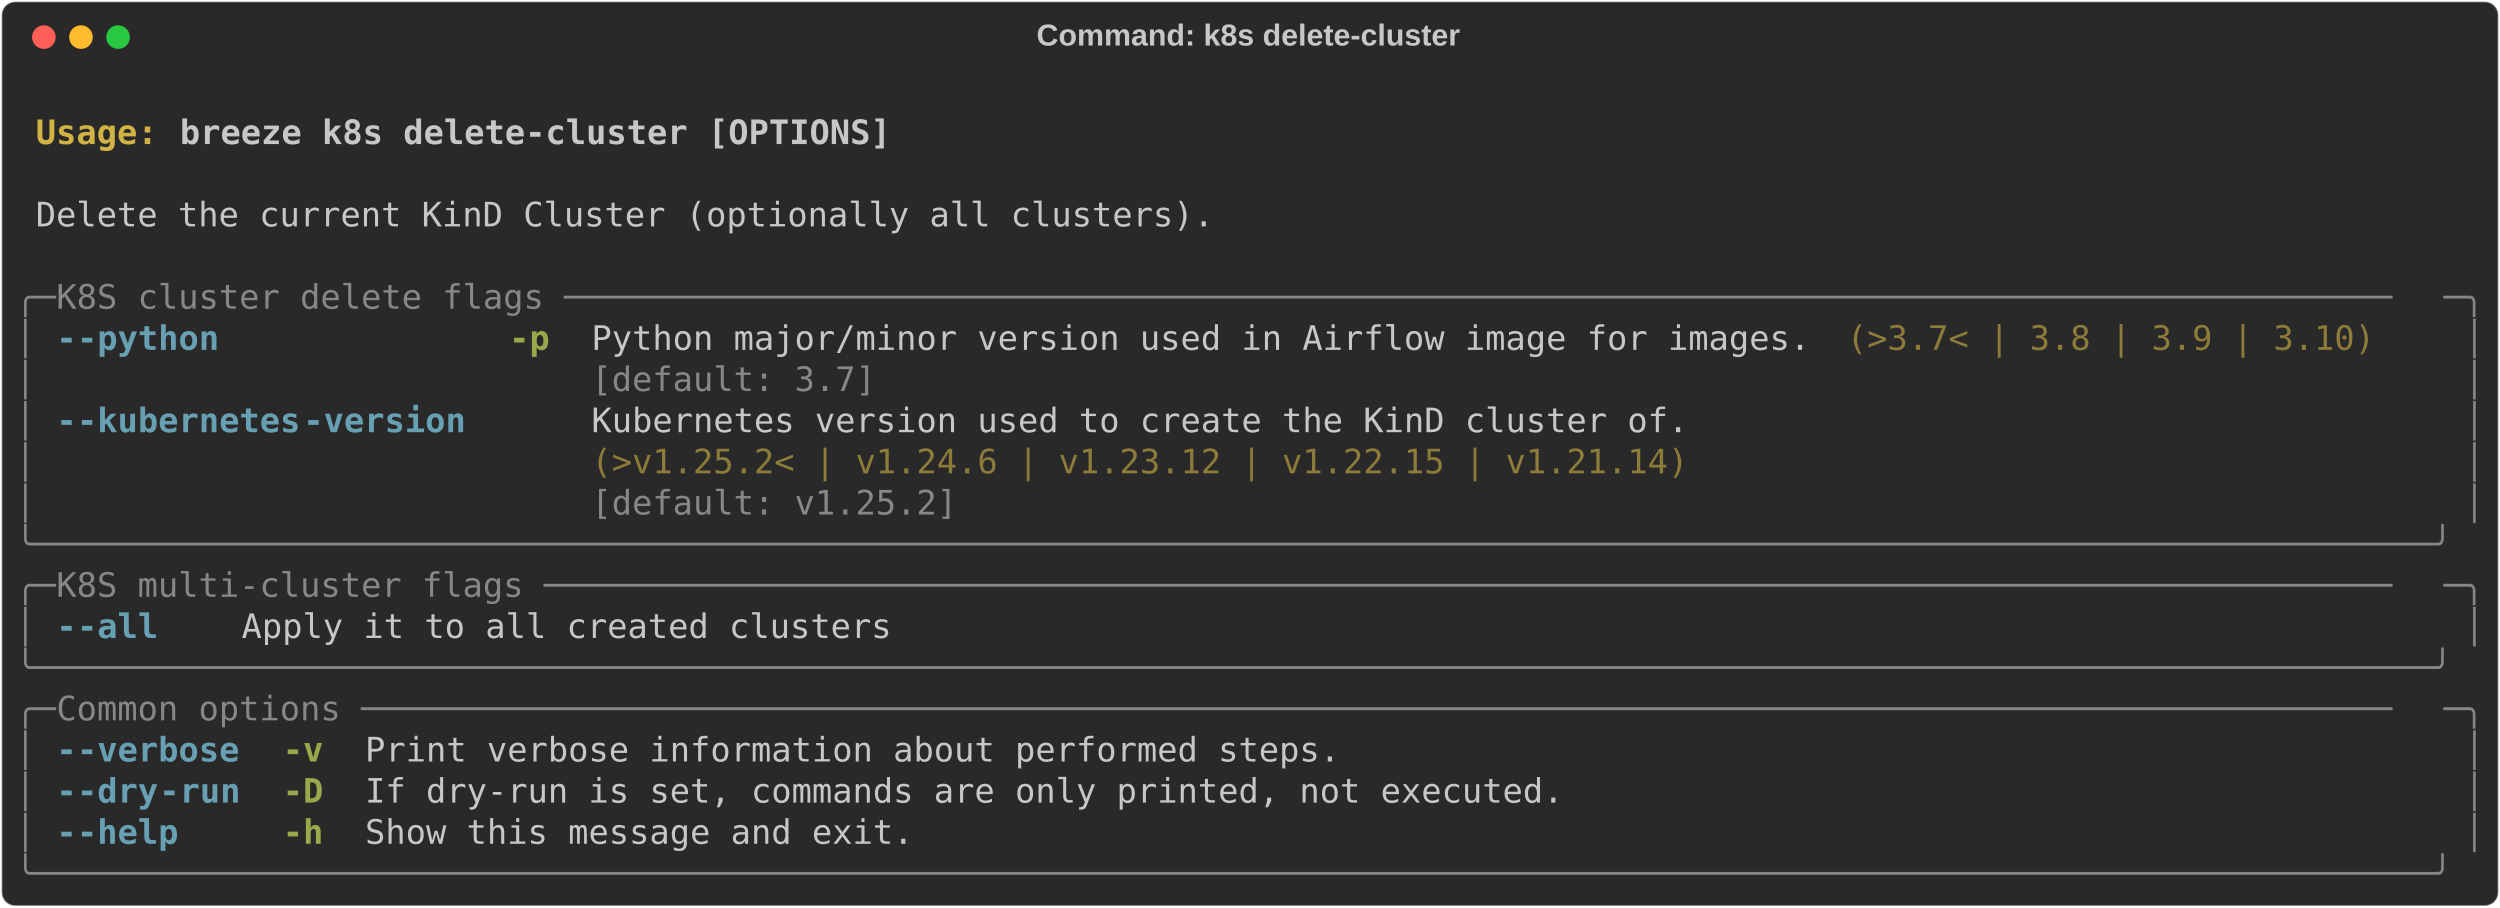
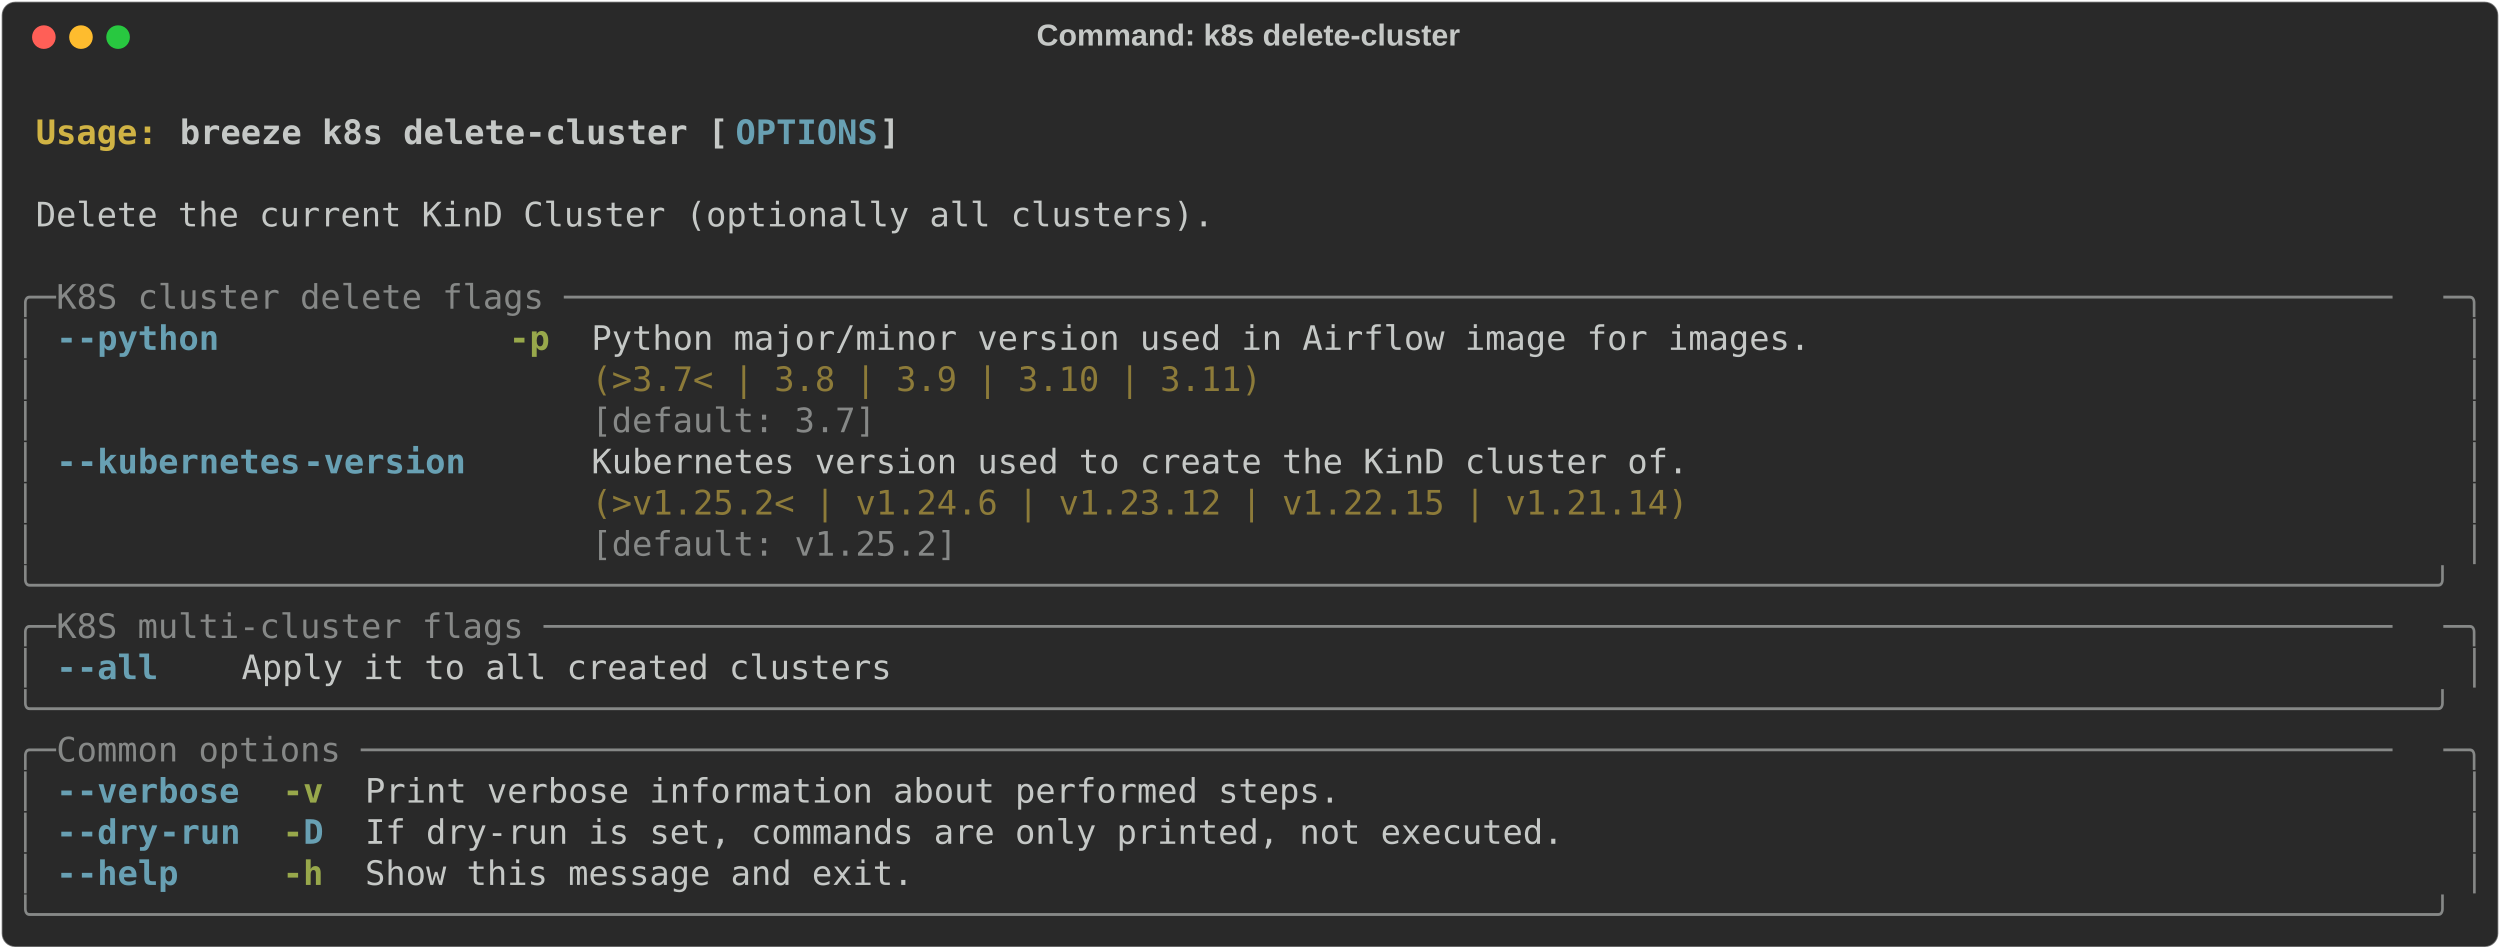
- <svg xmlns="http://www.w3.org/2000/svg" class="rich-terminal" viewBox="0 0 1482 538.0">
+ <svg xmlns="http://www.w3.org/2000/svg" class="rich-terminal" viewBox="0 0 1482 562.4">
  <style>

    @font-face {
        font-family: "Fira Code";
        src: local("FiraCode-Regular"),
                url("https://cdnjs.cloudflare.com/ajax/libs/firacode/6.2.0/woff2/FiraCode-Regular.woff2") format("woff2"),
                url("https://cdnjs.cloudflare.com/ajax/libs/firacode/6.2.0/woff/FiraCode-Regular.woff") format("woff");
        font-style: normal;
        font-weight: 400;
    }
    @font-face {
        font-family: "Fira Code";
        src: local("FiraCode-Bold"),
                url("https://cdnjs.cloudflare.com/ajax/libs/firacode/6.2.0/woff2/FiraCode-Bold.woff2") format("woff2"),
                url("https://cdnjs.cloudflare.com/ajax/libs/firacode/6.2.0/woff/FiraCode-Bold.woff") format("woff");
        font-style: bold;
        font-weight: 700;
    }

-     .terminal-4127297943-matrix {
+     .terminal-2115347696-matrix {
        font-family: Fira Code, monospace;
        font-size: 20px;
        line-height: 24.4px;
        font-variant-east-asian: full-width;
    }

-     .terminal-4127297943-title {
+     .terminal-2115347696-title {
        font-size: 18px;
        font-weight: bold;
        font-family: arial;
    }

-     .terminal-4127297943-r1 { fill: #c5c8c6;font-weight: bold }
- .terminal-4127297943-r2 { fill: #c5c8c6 }
- .terminal-4127297943-r3 { fill: #d0b344;font-weight: bold }
- .terminal-4127297943-r4 { fill: #868887 }
- .terminal-4127297943-r5 { fill: #68a0b3;font-weight: bold }
- .terminal-4127297943-r6 { fill: #98a84b;font-weight: bold }
- .terminal-4127297943-r7 { fill: #8d7b39 }
+     .terminal-2115347696-r1 { fill: #c5c8c6;font-weight: bold }
+ .terminal-2115347696-r2 { fill: #c5c8c6 }
+ .terminal-2115347696-r3 { fill: #d0b344;font-weight: bold }
+ .terminal-2115347696-r4 { fill: #68a0b3;font-weight: bold }
+ .terminal-2115347696-r5 { fill: #868887 }
+ .terminal-2115347696-r6 { fill: #98a84b;font-weight: bold }
+ .terminal-2115347696-r7 { fill: #8d7b39 }
    </style>
  <defs>
-     <clipPath id="terminal-4127297943-clip-terminal">
-       <rect x="0" y="0" width="1463.0" height="487.0" />
-     </clipPath>
-     <clipPath id="terminal-4127297943-line-0">
+     <clipPath id="terminal-2115347696-clip-terminal">
+       <rect x="0" y="0" width="1463.0" height="511.4" />
+     </clipPath>
+     <clipPath id="terminal-2115347696-line-0">
      <rect x="0" y="1.5" width="1464" height="24.65" />
    </clipPath>
-     <clipPath id="terminal-4127297943-line-1">
+     <clipPath id="terminal-2115347696-line-1">
      <rect x="0" y="25.9" width="1464" height="24.65" />
    </clipPath>
-     <clipPath id="terminal-4127297943-line-2">
+     <clipPath id="terminal-2115347696-line-2">
      <rect x="0" y="50.3" width="1464" height="24.65" />
    </clipPath>
-     <clipPath id="terminal-4127297943-line-3">
+     <clipPath id="terminal-2115347696-line-3">
      <rect x="0" y="74.7" width="1464" height="24.65" />
    </clipPath>
-     <clipPath id="terminal-4127297943-line-4">
+     <clipPath id="terminal-2115347696-line-4">
      <rect x="0" y="99.1" width="1464" height="24.65" />
    </clipPath>
-     <clipPath id="terminal-4127297943-line-5">
+     <clipPath id="terminal-2115347696-line-5">
      <rect x="0" y="123.5" width="1464" height="24.65" />
    </clipPath>
-     <clipPath id="terminal-4127297943-line-6">
+     <clipPath id="terminal-2115347696-line-6">
      <rect x="0" y="147.9" width="1464" height="24.65" />
    </clipPath>
-     <clipPath id="terminal-4127297943-line-7">
+     <clipPath id="terminal-2115347696-line-7">
      <rect x="0" y="172.3" width="1464" height="24.65" />
    </clipPath>
-     <clipPath id="terminal-4127297943-line-8">
+     <clipPath id="terminal-2115347696-line-8">
      <rect x="0" y="196.7" width="1464" height="24.65" />
    </clipPath>
-     <clipPath id="terminal-4127297943-line-9">
+     <clipPath id="terminal-2115347696-line-9">
      <rect x="0" y="221.1" width="1464" height="24.65" />
    </clipPath>
-     <clipPath id="terminal-4127297943-line-10">
+     <clipPath id="terminal-2115347696-line-10">
      <rect x="0" y="245.5" width="1464" height="24.65" />
    </clipPath>
-     <clipPath id="terminal-4127297943-line-11">
+     <clipPath id="terminal-2115347696-line-11">
      <rect x="0" y="269.9" width="1464" height="24.65" />
    </clipPath>
-     <clipPath id="terminal-4127297943-line-12">
+     <clipPath id="terminal-2115347696-line-12">
      <rect x="0" y="294.3" width="1464" height="24.65" />
    </clipPath>
-     <clipPath id="terminal-4127297943-line-13">
+     <clipPath id="terminal-2115347696-line-13">
      <rect x="0" y="318.7" width="1464" height="24.65" />
    </clipPath>
-     <clipPath id="terminal-4127297943-line-14">
+     <clipPath id="terminal-2115347696-line-14">
      <rect x="0" y="343.1" width="1464" height="24.65" />
    </clipPath>
-     <clipPath id="terminal-4127297943-line-15">
+     <clipPath id="terminal-2115347696-line-15">
      <rect x="0" y="367.5" width="1464" height="24.65" />
    </clipPath>
-     <clipPath id="terminal-4127297943-line-16">
+     <clipPath id="terminal-2115347696-line-16">
      <rect x="0" y="391.9" width="1464" height="24.65" />
    </clipPath>
-     <clipPath id="terminal-4127297943-line-17">
+     <clipPath id="terminal-2115347696-line-17">
      <rect x="0" y="416.3" width="1464" height="24.65" />
    </clipPath>
-     <clipPath id="terminal-4127297943-line-18">
+     <clipPath id="terminal-2115347696-line-18">
      <rect x="0" y="440.7" width="1464" height="24.65" />
    </clipPath>
+     <clipPath id="terminal-2115347696-line-19">
+       <rect x="0" y="465.1" width="1464" height="24.65" />
+     </clipPath>
  </defs>
-   <rect fill="#292929" stroke="rgba(255,255,255,0.35)" stroke-width="1" x="1" y="1" width="1480" height="536" rx="8" />
-   <text class="terminal-4127297943-title" fill="#c5c8c6" text-anchor="middle" x="740" y="27">Command: k8s delete-cluster</text>
+   <rect fill="#292929" stroke="rgba(255,255,255,0.35)" stroke-width="1" x="1" y="1" width="1480" height="560.4" rx="8" />
+   <text class="terminal-2115347696-title" fill="#c5c8c6" text-anchor="middle" x="740" y="27">Command: k8s delete-cluster</text>
  <g transform="translate(26,22)">
    <circle cx="0" cy="0" r="7" fill="#ff5f57" />
    <circle cx="22" cy="0" r="7" fill="#febc2e" />
    <circle cx="44" cy="0" r="7" fill="#28c840" />
  </g>
-   <g transform="translate(9, 41)" clip-path="url(#terminal-4127297943-clip-terminal)">
-     <g class="terminal-4127297943-matrix">
-       <text class="terminal-4127297943-r2" x="1464" y="20" textLength="12.2" clip-path="url(#terminal-4127297943-line-0)">
- </text>
-       <text class="terminal-4127297943-r3" x="12.2" y="44.4" textLength="85.4" clip-path="url(#terminal-4127297943-line-1)">Usage: </text>
-       <text class="terminal-4127297943-r1" x="97.6" y="44.4" textLength="427" clip-path="url(#terminal-4127297943-line-1)">breeze k8s delete-cluster [OPTIONS]</text>
-       <text class="terminal-4127297943-r2" x="1464" y="44.4" textLength="12.2" clip-path="url(#terminal-4127297943-line-1)">
- </text>
-       <text class="terminal-4127297943-r2" x="1464" y="68.8" textLength="12.2" clip-path="url(#terminal-4127297943-line-2)">
- </text>
-       <text class="terminal-4127297943-r2" x="12.2" y="93.2" textLength="707.6" clip-path="url(#terminal-4127297943-line-3)">Delete the current KinD Cluster (optionally all clusters).</text>
-       <text class="terminal-4127297943-r2" x="1464" y="93.2" textLength="12.2" clip-path="url(#terminal-4127297943-line-3)">
- </text>
-       <text class="terminal-4127297943-r2" x="1464" y="117.6" textLength="12.2" clip-path="url(#terminal-4127297943-line-4)">
- </text>
-       <text class="terminal-4127297943-r4" x="0" y="142" textLength="24.4" clip-path="url(#terminal-4127297943-line-5)">╭─</text>
-       <text class="terminal-4127297943-r4" x="24.4" y="142" textLength="1415.2" clip-path="url(#terminal-4127297943-line-5)"> K8S cluster delete flags ──────────────────────────────────────────────────────────────────────────────────────────</text>
-       <text class="terminal-4127297943-r4" x="1439.6" y="142" textLength="24.4" clip-path="url(#terminal-4127297943-line-5)">─╮</text>
-       <text class="terminal-4127297943-r2" x="1464" y="142" textLength="12.2" clip-path="url(#terminal-4127297943-line-5)">
- </text>
-       <text class="terminal-4127297943-r4" x="0" y="166.4" textLength="12.2" clip-path="url(#terminal-4127297943-line-6)">│</text>
-       <text class="terminal-4127297943-r5" x="24.4" y="166.4" textLength="12.2" clip-path="url(#terminal-4127297943-line-6)">-</text>
-       <text class="terminal-4127297943-r5" x="36.6" y="166.4" textLength="85.4" clip-path="url(#terminal-4127297943-line-6)">-python</text>
-       <text class="terminal-4127297943-r6" x="292.8" y="166.4" textLength="24.4" clip-path="url(#terminal-4127297943-line-6)">-p</text>
-       <text class="terminal-4127297943-r2" x="341.6" y="166.4" textLength="732" clip-path="url(#terminal-4127297943-line-6)">Python major/minor version used in Airflow image for images.</text>
-       <text class="terminal-4127297943-r7" x="1085.8" y="166.4" textLength="317.2" clip-path="url(#terminal-4127297943-line-6)">(&gt;3.7&lt; | 3.8 | 3.9 | 3.10)</text>
-       <text class="terminal-4127297943-r4" x="1451.8" y="166.4" textLength="12.2" clip-path="url(#terminal-4127297943-line-6)">│</text>
-       <text class="terminal-4127297943-r2" x="1464" y="166.4" textLength="12.2" clip-path="url(#terminal-4127297943-line-6)">
- </text>
-       <text class="terminal-4127297943-r4" x="0" y="190.8" textLength="12.2" clip-path="url(#terminal-4127297943-line-7)">│</text>
-       <text class="terminal-4127297943-r4" x="341.6" y="190.8" textLength="732" clip-path="url(#terminal-4127297943-line-7)">[default: 3.7]                                              </text>
-       <text class="terminal-4127297943-r4" x="1451.8" y="190.8" textLength="12.2" clip-path="url(#terminal-4127297943-line-7)">│</text>
-       <text class="terminal-4127297943-r2" x="1464" y="190.8" textLength="12.2" clip-path="url(#terminal-4127297943-line-7)">
- </text>
-       <text class="terminal-4127297943-r4" x="0" y="215.2" textLength="12.2" clip-path="url(#terminal-4127297943-line-8)">│</text>
-       <text class="terminal-4127297943-r5" x="24.4" y="215.2" textLength="12.2" clip-path="url(#terminal-4127297943-line-8)">-</text>
-       <text class="terminal-4127297943-r5" x="36.6" y="215.2" textLength="134.2" clip-path="url(#terminal-4127297943-line-8)">-kubernetes</text>
-       <text class="terminal-4127297943-r5" x="170.8" y="215.2" textLength="97.6" clip-path="url(#terminal-4127297943-line-8)">-version</text>
-       <text class="terminal-4127297943-r2" x="341.6" y="215.2" textLength="658.8" clip-path="url(#terminal-4127297943-line-8)">Kubernetes version used to create the KinD cluster of.</text>
-       <text class="terminal-4127297943-r4" x="1451.8" y="215.2" textLength="12.2" clip-path="url(#terminal-4127297943-line-8)">│</text>
-       <text class="terminal-4127297943-r2" x="1464" y="215.2" textLength="12.2" clip-path="url(#terminal-4127297943-line-8)">
- </text>
-       <text class="terminal-4127297943-r4" x="0" y="239.6" textLength="12.2" clip-path="url(#terminal-4127297943-line-9)">│</text>
-       <text class="terminal-4127297943-r7" x="341.6" y="239.6" textLength="658.8" clip-path="url(#terminal-4127297943-line-9)">(&gt;v1.25.2&lt; | v1.24.6 | v1.23.12 | v1.22.15 | v1.21.14)</text>
-       <text class="terminal-4127297943-r4" x="1451.8" y="239.6" textLength="12.2" clip-path="url(#terminal-4127297943-line-9)">│</text>
-       <text class="terminal-4127297943-r2" x="1464" y="239.6" textLength="12.2" clip-path="url(#terminal-4127297943-line-9)">
- </text>
-       <text class="terminal-4127297943-r4" x="0" y="264" textLength="12.2" clip-path="url(#terminal-4127297943-line-10)">│</text>
-       <text class="terminal-4127297943-r4" x="341.6" y="264" textLength="658.8" clip-path="url(#terminal-4127297943-line-10)">[default: v1.25.2]                                    </text>
-       <text class="terminal-4127297943-r4" x="1451.8" y="264" textLength="12.2" clip-path="url(#terminal-4127297943-line-10)">│</text>
-       <text class="terminal-4127297943-r2" x="1464" y="264" textLength="12.2" clip-path="url(#terminal-4127297943-line-10)">
- </text>
-       <text class="terminal-4127297943-r4" x="0" y="288.4" textLength="1464" clip-path="url(#terminal-4127297943-line-11)">╰──────────────────────────────────────────────────────────────────────────────────────────────────────────────────────╯</text>
-       <text class="terminal-4127297943-r2" x="1464" y="288.4" textLength="12.2" clip-path="url(#terminal-4127297943-line-11)">
- </text>
-       <text class="terminal-4127297943-r4" x="0" y="312.8" textLength="24.4" clip-path="url(#terminal-4127297943-line-12)">╭─</text>
-       <text class="terminal-4127297943-r4" x="24.4" y="312.8" textLength="1415.2" clip-path="url(#terminal-4127297943-line-12)"> K8S multi-cluster flags ───────────────────────────────────────────────────────────────────────────────────────────</text>
-       <text class="terminal-4127297943-r4" x="1439.6" y="312.8" textLength="24.4" clip-path="url(#terminal-4127297943-line-12)">─╮</text>
-       <text class="terminal-4127297943-r2" x="1464" y="312.8" textLength="12.2" clip-path="url(#terminal-4127297943-line-12)">
- </text>
-       <text class="terminal-4127297943-r4" x="0" y="337.2" textLength="12.2" clip-path="url(#terminal-4127297943-line-13)">│</text>
-       <text class="terminal-4127297943-r5" x="24.4" y="337.2" textLength="12.2" clip-path="url(#terminal-4127297943-line-13)">-</text>
-       <text class="terminal-4127297943-r5" x="36.6" y="337.2" textLength="48.8" clip-path="url(#terminal-4127297943-line-13)">-all</text>
-       <text class="terminal-4127297943-r2" x="134.2" y="337.2" textLength="390.4" clip-path="url(#terminal-4127297943-line-13)">Apply it to all created clusters</text>
-       <text class="terminal-4127297943-r4" x="1451.8" y="337.2" textLength="12.2" clip-path="url(#terminal-4127297943-line-13)">│</text>
-       <text class="terminal-4127297943-r2" x="1464" y="337.2" textLength="12.2" clip-path="url(#terminal-4127297943-line-13)">
- </text>
-       <text class="terminal-4127297943-r4" x="0" y="361.6" textLength="1464" clip-path="url(#terminal-4127297943-line-14)">╰──────────────────────────────────────────────────────────────────────────────────────────────────────────────────────╯</text>
-       <text class="terminal-4127297943-r2" x="1464" y="361.6" textLength="12.2" clip-path="url(#terminal-4127297943-line-14)">
- </text>
-       <text class="terminal-4127297943-r4" x="0" y="386" textLength="24.4" clip-path="url(#terminal-4127297943-line-15)">╭─</text>
-       <text class="terminal-4127297943-r4" x="24.4" y="386" textLength="1415.2" clip-path="url(#terminal-4127297943-line-15)"> Common options ────────────────────────────────────────────────────────────────────────────────────────────────────</text>
-       <text class="terminal-4127297943-r4" x="1439.6" y="386" textLength="24.4" clip-path="url(#terminal-4127297943-line-15)">─╮</text>
-       <text class="terminal-4127297943-r2" x="1464" y="386" textLength="12.2" clip-path="url(#terminal-4127297943-line-15)">
- </text>
-       <text class="terminal-4127297943-r4" x="0" y="410.4" textLength="12.2" clip-path="url(#terminal-4127297943-line-16)">│</text>
-       <text class="terminal-4127297943-r5" x="24.4" y="410.4" textLength="12.2" clip-path="url(#terminal-4127297943-line-16)">-</text>
-       <text class="terminal-4127297943-r5" x="36.6" y="410.4" textLength="97.6" clip-path="url(#terminal-4127297943-line-16)">-verbose</text>
-       <text class="terminal-4127297943-r6" x="158.6" y="410.4" textLength="24.4" clip-path="url(#terminal-4127297943-line-16)">-v</text>
-       <text class="terminal-4127297943-r2" x="207.4" y="410.4" textLength="585.6" clip-path="url(#terminal-4127297943-line-16)">Print verbose information about performed steps.</text>
-       <text class="terminal-4127297943-r4" x="1451.8" y="410.4" textLength="12.2" clip-path="url(#terminal-4127297943-line-16)">│</text>
-       <text class="terminal-4127297943-r2" x="1464" y="410.4" textLength="12.2" clip-path="url(#terminal-4127297943-line-16)">
- </text>
-       <text class="terminal-4127297943-r4" x="0" y="434.8" textLength="12.2" clip-path="url(#terminal-4127297943-line-17)">│</text>
-       <text class="terminal-4127297943-r5" x="24.4" y="434.8" textLength="12.2" clip-path="url(#terminal-4127297943-line-17)">-</text>
-       <text class="terminal-4127297943-r5" x="36.6" y="434.8" textLength="48.8" clip-path="url(#terminal-4127297943-line-17)">-dry</text>
-       <text class="terminal-4127297943-r5" x="85.4" y="434.8" textLength="48.8" clip-path="url(#terminal-4127297943-line-17)">-run</text>
-       <text class="terminal-4127297943-r6" x="158.6" y="434.8" textLength="24.4" clip-path="url(#terminal-4127297943-line-17)">-D</text>
-       <text class="terminal-4127297943-r2" x="207.4" y="434.8" textLength="719.8" clip-path="url(#terminal-4127297943-line-17)">If dry-run is set, commands are only printed, not executed.</text>
-       <text class="terminal-4127297943-r4" x="1451.8" y="434.8" textLength="12.2" clip-path="url(#terminal-4127297943-line-17)">│</text>
-       <text class="terminal-4127297943-r2" x="1464" y="434.8" textLength="12.2" clip-path="url(#terminal-4127297943-line-17)">
- </text>
-       <text class="terminal-4127297943-r4" x="0" y="459.2" textLength="12.2" clip-path="url(#terminal-4127297943-line-18)">│</text>
-       <text class="terminal-4127297943-r5" x="24.4" y="459.2" textLength="12.2" clip-path="url(#terminal-4127297943-line-18)">-</text>
-       <text class="terminal-4127297943-r5" x="36.6" y="459.2" textLength="61" clip-path="url(#terminal-4127297943-line-18)">-help</text>
-       <text class="terminal-4127297943-r6" x="158.6" y="459.2" textLength="24.4" clip-path="url(#terminal-4127297943-line-18)">-h</text>
-       <text class="terminal-4127297943-r2" x="207.4" y="459.2" textLength="329.4" clip-path="url(#terminal-4127297943-line-18)">Show this message and exit.</text>
-       <text class="terminal-4127297943-r4" x="1451.8" y="459.2" textLength="12.2" clip-path="url(#terminal-4127297943-line-18)">│</text>
-       <text class="terminal-4127297943-r2" x="1464" y="459.2" textLength="12.2" clip-path="url(#terminal-4127297943-line-18)">
- </text>
-       <text class="terminal-4127297943-r4" x="0" y="483.6" textLength="1464" clip-path="url(#terminal-4127297943-line-19)">╰──────────────────────────────────────────────────────────────────────────────────────────────────────────────────────╯</text>
-       <text class="terminal-4127297943-r2" x="1464" y="483.6" textLength="12.2" clip-path="url(#terminal-4127297943-line-19)">
+   <g transform="translate(9, 41)" clip-path="url(#terminal-2115347696-clip-terminal)">
+     <g class="terminal-2115347696-matrix">
+       <text class="terminal-2115347696-r2" x="1464" y="20" textLength="12.2" clip-path="url(#terminal-2115347696-line-0)">
+ </text>
+       <text class="terminal-2115347696-r3" x="12.2" y="44.4" textLength="85.4" clip-path="url(#terminal-2115347696-line-1)">Usage: </text>
+       <text class="terminal-2115347696-r1" x="97.6" y="44.4" textLength="329.4" clip-path="url(#terminal-2115347696-line-1)">breeze k8s delete-cluster [</text>
+       <text class="terminal-2115347696-r4" x="427" y="44.4" textLength="85.4" clip-path="url(#terminal-2115347696-line-1)">OPTIONS</text>
+       <text class="terminal-2115347696-r1" x="512.4" y="44.4" textLength="12.2" clip-path="url(#terminal-2115347696-line-1)">]</text>
+       <text class="terminal-2115347696-r2" x="1464" y="44.4" textLength="12.2" clip-path="url(#terminal-2115347696-line-1)">
+ </text>
+       <text class="terminal-2115347696-r2" x="1464" y="68.8" textLength="12.2" clip-path="url(#terminal-2115347696-line-2)">
+ </text>
+       <text class="terminal-2115347696-r2" x="12.2" y="93.2" textLength="707.6" clip-path="url(#terminal-2115347696-line-3)">Delete the current KinD Cluster (optionally all clusters).</text>
+       <text class="terminal-2115347696-r2" x="1464" y="93.2" textLength="12.2" clip-path="url(#terminal-2115347696-line-3)">
+ </text>
+       <text class="terminal-2115347696-r2" x="1464" y="117.6" textLength="12.2" clip-path="url(#terminal-2115347696-line-4)">
+ </text>
+       <text class="terminal-2115347696-r5" x="0" y="142" textLength="24.4" clip-path="url(#terminal-2115347696-line-5)">╭─</text>
+       <text class="terminal-2115347696-r5" x="24.4" y="142" textLength="1415.2" clip-path="url(#terminal-2115347696-line-5)"> K8S cluster delete flags ──────────────────────────────────────────────────────────────────────────────────────────</text>
+       <text class="terminal-2115347696-r5" x="1439.6" y="142" textLength="24.4" clip-path="url(#terminal-2115347696-line-5)">─╮</text>
+       <text class="terminal-2115347696-r2" x="1464" y="142" textLength="12.2" clip-path="url(#terminal-2115347696-line-5)">
+ </text>
+       <text class="terminal-2115347696-r5" x="0" y="166.4" textLength="12.2" clip-path="url(#terminal-2115347696-line-6)">│</text>
+       <text class="terminal-2115347696-r4" x="24.4" y="166.4" textLength="12.2" clip-path="url(#terminal-2115347696-line-6)">-</text>
+       <text class="terminal-2115347696-r4" x="36.6" y="166.4" textLength="85.4" clip-path="url(#terminal-2115347696-line-6)">-python</text>
+       <text class="terminal-2115347696-r6" x="292.8" y="166.4" textLength="24.4" clip-path="url(#terminal-2115347696-line-6)">-p</text>
+       <text class="terminal-2115347696-r2" x="341.6" y="166.4" textLength="732" clip-path="url(#terminal-2115347696-line-6)">Python major/minor version used in Airflow image for images.</text>
+       <text class="terminal-2115347696-r5" x="1451.8" y="166.4" textLength="12.2" clip-path="url(#terminal-2115347696-line-6)">│</text>
+       <text class="terminal-2115347696-r2" x="1464" y="166.4" textLength="12.2" clip-path="url(#terminal-2115347696-line-6)">
+ </text>
+       <text class="terminal-2115347696-r5" x="0" y="190.8" textLength="12.2" clip-path="url(#terminal-2115347696-line-7)">│</text>
+       <text class="terminal-2115347696-r7" x="341.6" y="190.8" textLength="732" clip-path="url(#terminal-2115347696-line-7)">(&gt;3.7&lt; | 3.8 | 3.9 | 3.10 | 3.11)                           </text>
+       <text class="terminal-2115347696-r5" x="1451.8" y="190.8" textLength="12.2" clip-path="url(#terminal-2115347696-line-7)">│</text>
+       <text class="terminal-2115347696-r2" x="1464" y="190.8" textLength="12.2" clip-path="url(#terminal-2115347696-line-7)">
+ </text>
+       <text class="terminal-2115347696-r5" x="0" y="215.2" textLength="12.2" clip-path="url(#terminal-2115347696-line-8)">│</text>
+       <text class="terminal-2115347696-r5" x="341.6" y="215.2" textLength="732" clip-path="url(#terminal-2115347696-line-8)">[default: 3.7]                                              </text>
+       <text class="terminal-2115347696-r5" x="1451.8" y="215.2" textLength="12.2" clip-path="url(#terminal-2115347696-line-8)">│</text>
+       <text class="terminal-2115347696-r2" x="1464" y="215.2" textLength="12.2" clip-path="url(#terminal-2115347696-line-8)">
+ </text>
+       <text class="terminal-2115347696-r5" x="0" y="239.6" textLength="12.2" clip-path="url(#terminal-2115347696-line-9)">│</text>
+       <text class="terminal-2115347696-r4" x="24.4" y="239.6" textLength="12.2" clip-path="url(#terminal-2115347696-line-9)">-</text>
+       <text class="terminal-2115347696-r4" x="36.6" y="239.6" textLength="134.2" clip-path="url(#terminal-2115347696-line-9)">-kubernetes</text>
+       <text class="terminal-2115347696-r4" x="170.8" y="239.6" textLength="97.6" clip-path="url(#terminal-2115347696-line-9)">-version</text>
+       <text class="terminal-2115347696-r2" x="341.6" y="239.6" textLength="658.8" clip-path="url(#terminal-2115347696-line-9)">Kubernetes version used to create the KinD cluster of.</text>
+       <text class="terminal-2115347696-r5" x="1451.8" y="239.6" textLength="12.2" clip-path="url(#terminal-2115347696-line-9)">│</text>
+       <text class="terminal-2115347696-r2" x="1464" y="239.6" textLength="12.2" clip-path="url(#terminal-2115347696-line-9)">
+ </text>
+       <text class="terminal-2115347696-r5" x="0" y="264" textLength="12.2" clip-path="url(#terminal-2115347696-line-10)">│</text>
+       <text class="terminal-2115347696-r7" x="341.6" y="264" textLength="658.8" clip-path="url(#terminal-2115347696-line-10)">(&gt;v1.25.2&lt; | v1.24.6 | v1.23.12 | v1.22.15 | v1.21.14)</text>
+       <text class="terminal-2115347696-r5" x="1451.8" y="264" textLength="12.2" clip-path="url(#terminal-2115347696-line-10)">│</text>
+       <text class="terminal-2115347696-r2" x="1464" y="264" textLength="12.2" clip-path="url(#terminal-2115347696-line-10)">
+ </text>
+       <text class="terminal-2115347696-r5" x="0" y="288.4" textLength="12.2" clip-path="url(#terminal-2115347696-line-11)">│</text>
+       <text class="terminal-2115347696-r5" x="341.6" y="288.4" textLength="658.8" clip-path="url(#terminal-2115347696-line-11)">[default: v1.25.2]                                    </text>
+       <text class="terminal-2115347696-r5" x="1451.8" y="288.4" textLength="12.2" clip-path="url(#terminal-2115347696-line-11)">│</text>
+       <text class="terminal-2115347696-r2" x="1464" y="288.4" textLength="12.2" clip-path="url(#terminal-2115347696-line-11)">
+ </text>
+       <text class="terminal-2115347696-r5" x="0" y="312.8" textLength="1464" clip-path="url(#terminal-2115347696-line-12)">╰──────────────────────────────────────────────────────────────────────────────────────────────────────────────────────╯</text>
+       <text class="terminal-2115347696-r2" x="1464" y="312.8" textLength="12.2" clip-path="url(#terminal-2115347696-line-12)">
+ </text>
+       <text class="terminal-2115347696-r5" x="0" y="337.2" textLength="24.4" clip-path="url(#terminal-2115347696-line-13)">╭─</text>
+       <text class="terminal-2115347696-r5" x="24.4" y="337.2" textLength="1415.2" clip-path="url(#terminal-2115347696-line-13)"> K8S multi-cluster flags ───────────────────────────────────────────────────────────────────────────────────────────</text>
+       <text class="terminal-2115347696-r5" x="1439.6" y="337.2" textLength="24.4" clip-path="url(#terminal-2115347696-line-13)">─╮</text>
+       <text class="terminal-2115347696-r2" x="1464" y="337.2" textLength="12.2" clip-path="url(#terminal-2115347696-line-13)">
+ </text>
+       <text class="terminal-2115347696-r5" x="0" y="361.6" textLength="12.2" clip-path="url(#terminal-2115347696-line-14)">│</text>
+       <text class="terminal-2115347696-r4" x="24.4" y="361.6" textLength="12.2" clip-path="url(#terminal-2115347696-line-14)">-</text>
+       <text class="terminal-2115347696-r4" x="36.6" y="361.6" textLength="48.8" clip-path="url(#terminal-2115347696-line-14)">-all</text>
+       <text class="terminal-2115347696-r2" x="134.2" y="361.6" textLength="390.4" clip-path="url(#terminal-2115347696-line-14)">Apply it to all created clusters</text>
+       <text class="terminal-2115347696-r5" x="1451.8" y="361.6" textLength="12.2" clip-path="url(#terminal-2115347696-line-14)">│</text>
+       <text class="terminal-2115347696-r2" x="1464" y="361.6" textLength="12.2" clip-path="url(#terminal-2115347696-line-14)">
+ </text>
+       <text class="terminal-2115347696-r5" x="0" y="386" textLength="1464" clip-path="url(#terminal-2115347696-line-15)">╰──────────────────────────────────────────────────────────────────────────────────────────────────────────────────────╯</text>
+       <text class="terminal-2115347696-r2" x="1464" y="386" textLength="12.2" clip-path="url(#terminal-2115347696-line-15)">
+ </text>
+       <text class="terminal-2115347696-r5" x="0" y="410.4" textLength="24.4" clip-path="url(#terminal-2115347696-line-16)">╭─</text>
+       <text class="terminal-2115347696-r5" x="24.4" y="410.4" textLength="1415.2" clip-path="url(#terminal-2115347696-line-16)"> Common options ────────────────────────────────────────────────────────────────────────────────────────────────────</text>
+       <text class="terminal-2115347696-r5" x="1439.6" y="410.4" textLength="24.4" clip-path="url(#terminal-2115347696-line-16)">─╮</text>
+       <text class="terminal-2115347696-r2" x="1464" y="410.4" textLength="12.2" clip-path="url(#terminal-2115347696-line-16)">
+ </text>
+       <text class="terminal-2115347696-r5" x="0" y="434.8" textLength="12.2" clip-path="url(#terminal-2115347696-line-17)">│</text>
+       <text class="terminal-2115347696-r4" x="24.4" y="434.8" textLength="12.2" clip-path="url(#terminal-2115347696-line-17)">-</text>
+       <text class="terminal-2115347696-r4" x="36.6" y="434.8" textLength="97.6" clip-path="url(#terminal-2115347696-line-17)">-verbose</text>
+       <text class="terminal-2115347696-r6" x="158.6" y="434.8" textLength="24.4" clip-path="url(#terminal-2115347696-line-17)">-v</text>
+       <text class="terminal-2115347696-r2" x="207.4" y="434.8" textLength="585.6" clip-path="url(#terminal-2115347696-line-17)">Print verbose information about performed steps.</text>
+       <text class="terminal-2115347696-r5" x="1451.8" y="434.8" textLength="12.2" clip-path="url(#terminal-2115347696-line-17)">│</text>
+       <text class="terminal-2115347696-r2" x="1464" y="434.8" textLength="12.2" clip-path="url(#terminal-2115347696-line-17)">
+ </text>
+       <text class="terminal-2115347696-r5" x="0" y="459.2" textLength="12.2" clip-path="url(#terminal-2115347696-line-18)">│</text>
+       <text class="terminal-2115347696-r4" x="24.4" y="459.2" textLength="12.2" clip-path="url(#terminal-2115347696-line-18)">-</text>
+       <text class="terminal-2115347696-r4" x="36.6" y="459.2" textLength="48.8" clip-path="url(#terminal-2115347696-line-18)">-dry</text>
+       <text class="terminal-2115347696-r4" x="85.4" y="459.2" textLength="48.8" clip-path="url(#terminal-2115347696-line-18)">-run</text>
+       <text class="terminal-2115347696-r6" x="158.6" y="459.2" textLength="12.2" clip-path="url(#terminal-2115347696-line-18)">-</text>
+       <text class="terminal-2115347696-r4" x="170.8" y="459.2" textLength="12.2" clip-path="url(#terminal-2115347696-line-18)">D</text>
+       <text class="terminal-2115347696-r2" x="207.4" y="459.2" textLength="719.8" clip-path="url(#terminal-2115347696-line-18)">If dry-run is set, commands are only printed, not executed.</text>
+       <text class="terminal-2115347696-r5" x="1451.8" y="459.2" textLength="12.2" clip-path="url(#terminal-2115347696-line-18)">│</text>
+       <text class="terminal-2115347696-r2" x="1464" y="459.2" textLength="12.2" clip-path="url(#terminal-2115347696-line-18)">
+ </text>
+       <text class="terminal-2115347696-r5" x="0" y="483.6" textLength="12.2" clip-path="url(#terminal-2115347696-line-19)">│</text>
+       <text class="terminal-2115347696-r4" x="24.4" y="483.6" textLength="12.2" clip-path="url(#terminal-2115347696-line-19)">-</text>
+       <text class="terminal-2115347696-r4" x="36.6" y="483.6" textLength="61" clip-path="url(#terminal-2115347696-line-19)">-help</text>
+       <text class="terminal-2115347696-r6" x="158.6" y="483.6" textLength="24.4" clip-path="url(#terminal-2115347696-line-19)">-h</text>
+       <text class="terminal-2115347696-r2" x="207.4" y="483.6" textLength="329.4" clip-path="url(#terminal-2115347696-line-19)">Show this message and exit.</text>
+       <text class="terminal-2115347696-r5" x="1451.8" y="483.6" textLength="12.2" clip-path="url(#terminal-2115347696-line-19)">│</text>
+       <text class="terminal-2115347696-r2" x="1464" y="483.6" textLength="12.2" clip-path="url(#terminal-2115347696-line-19)">
+ </text>
+       <text class="terminal-2115347696-r5" x="0" y="508" textLength="1464" clip-path="url(#terminal-2115347696-line-20)">╰──────────────────────────────────────────────────────────────────────────────────────────────────────────────────────╯</text>
+       <text class="terminal-2115347696-r2" x="1464" y="508" textLength="12.2" clip-path="url(#terminal-2115347696-line-20)">
</text>
    </g>
  </g>
</svg>
